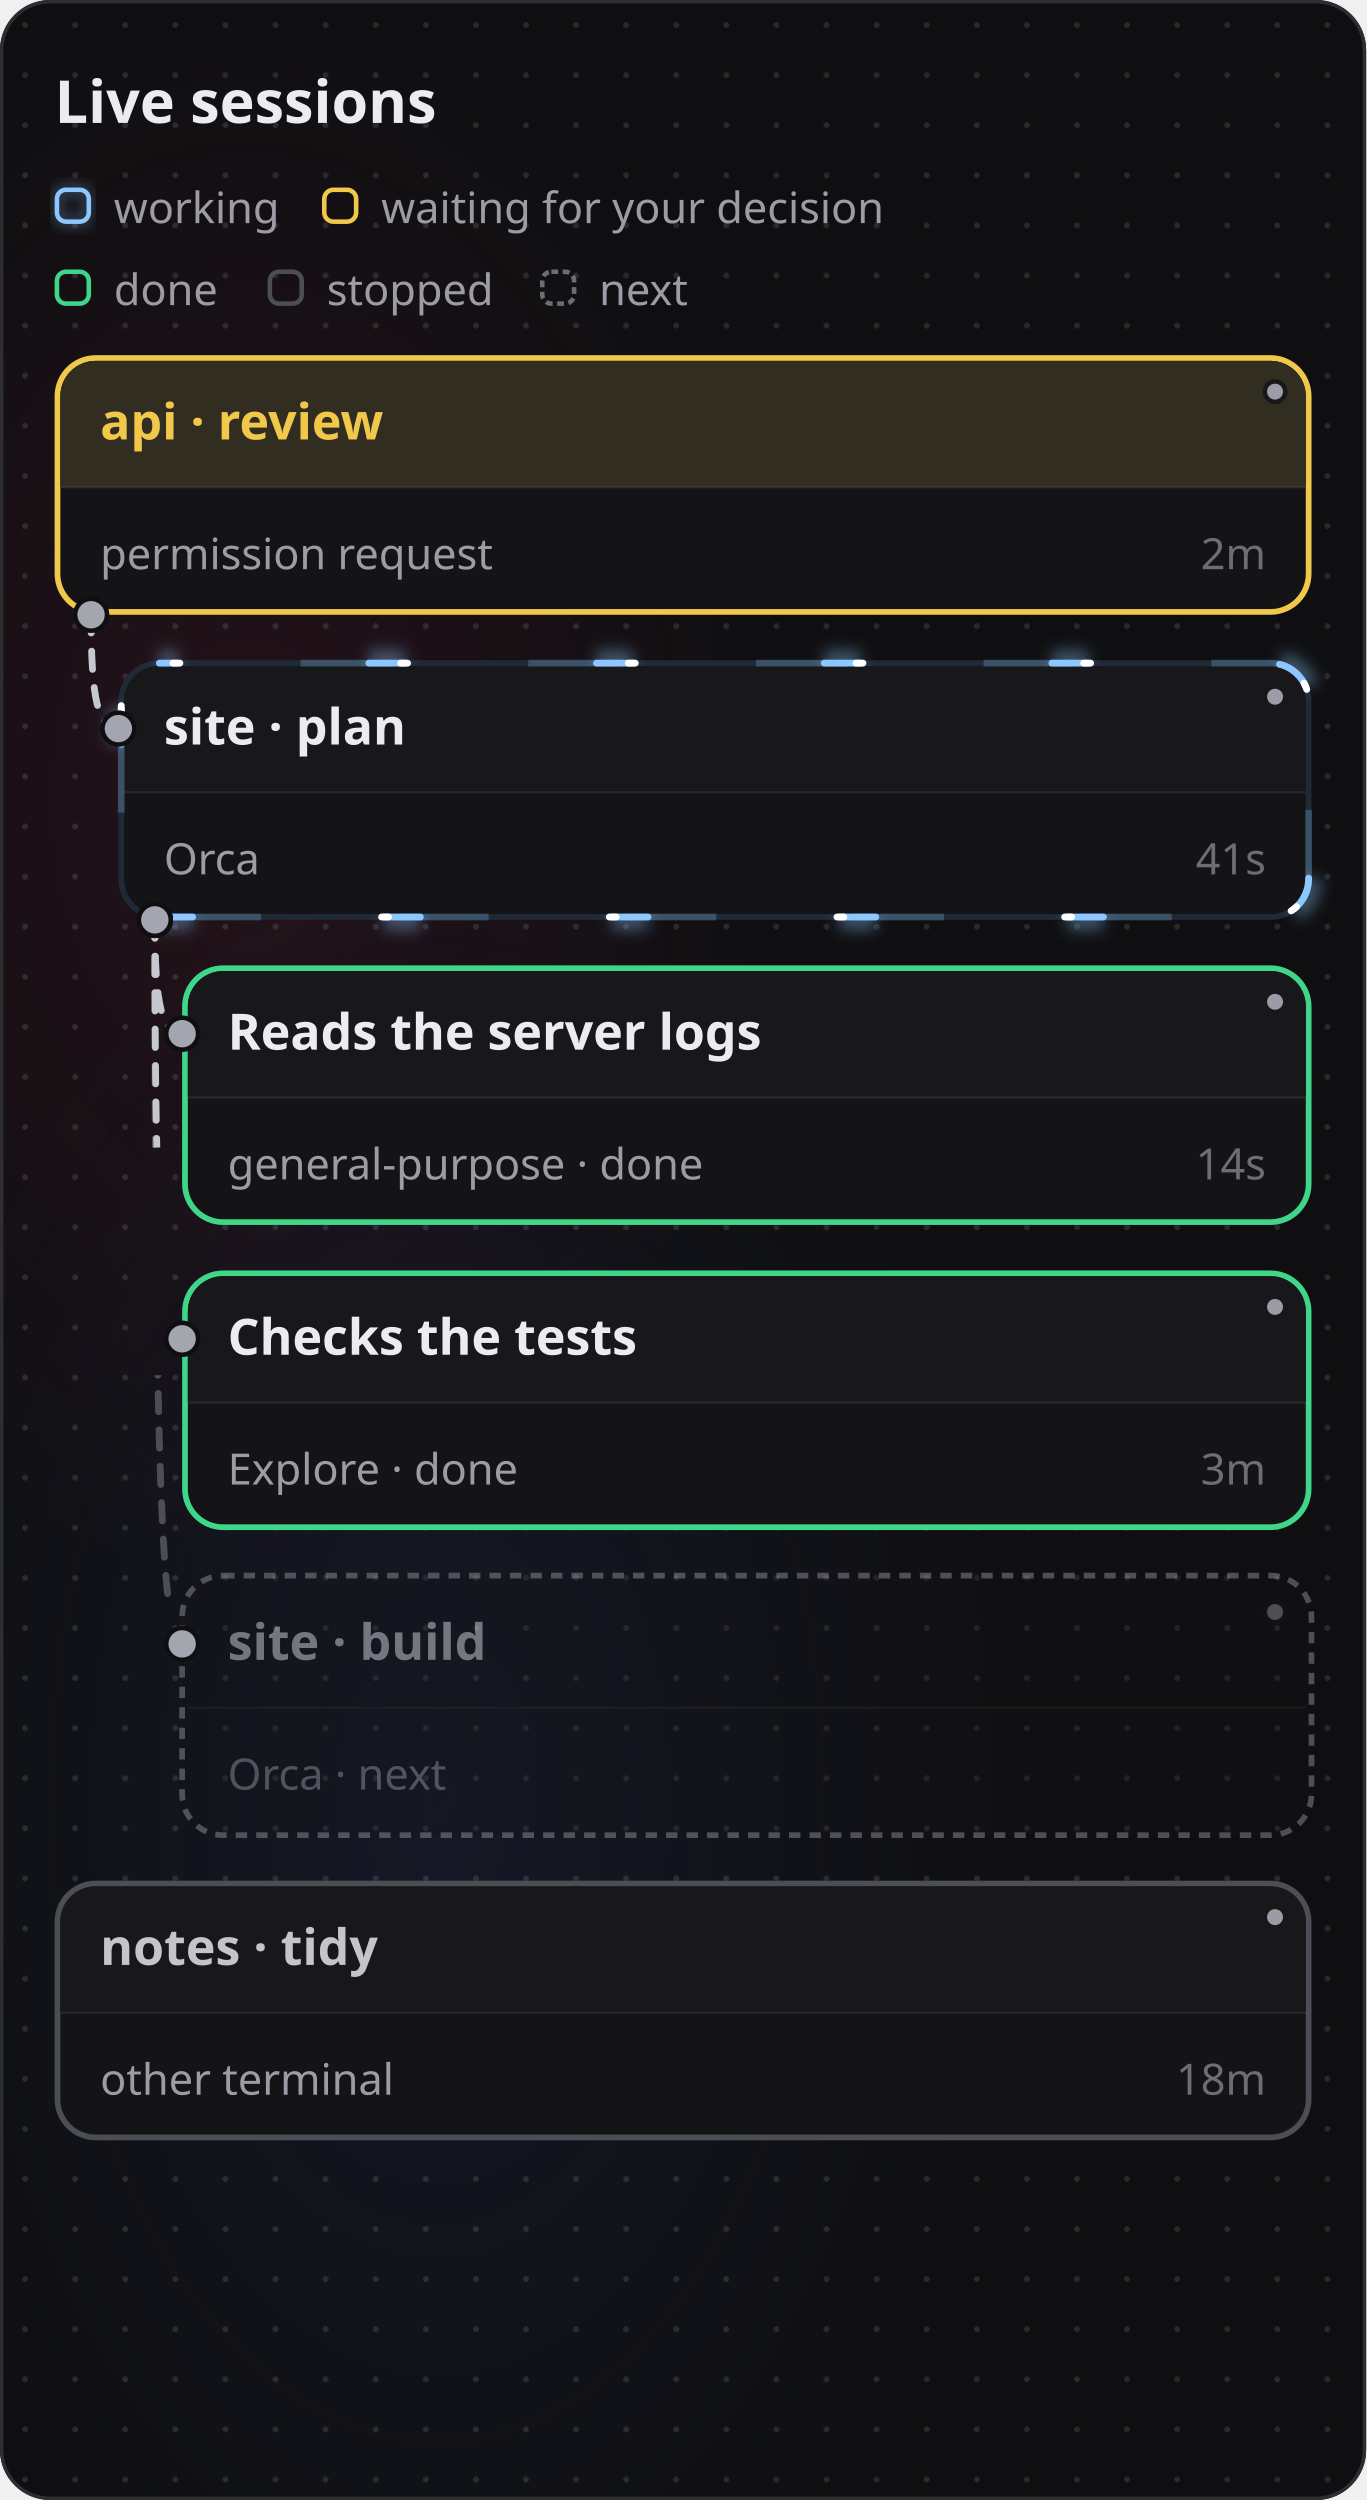
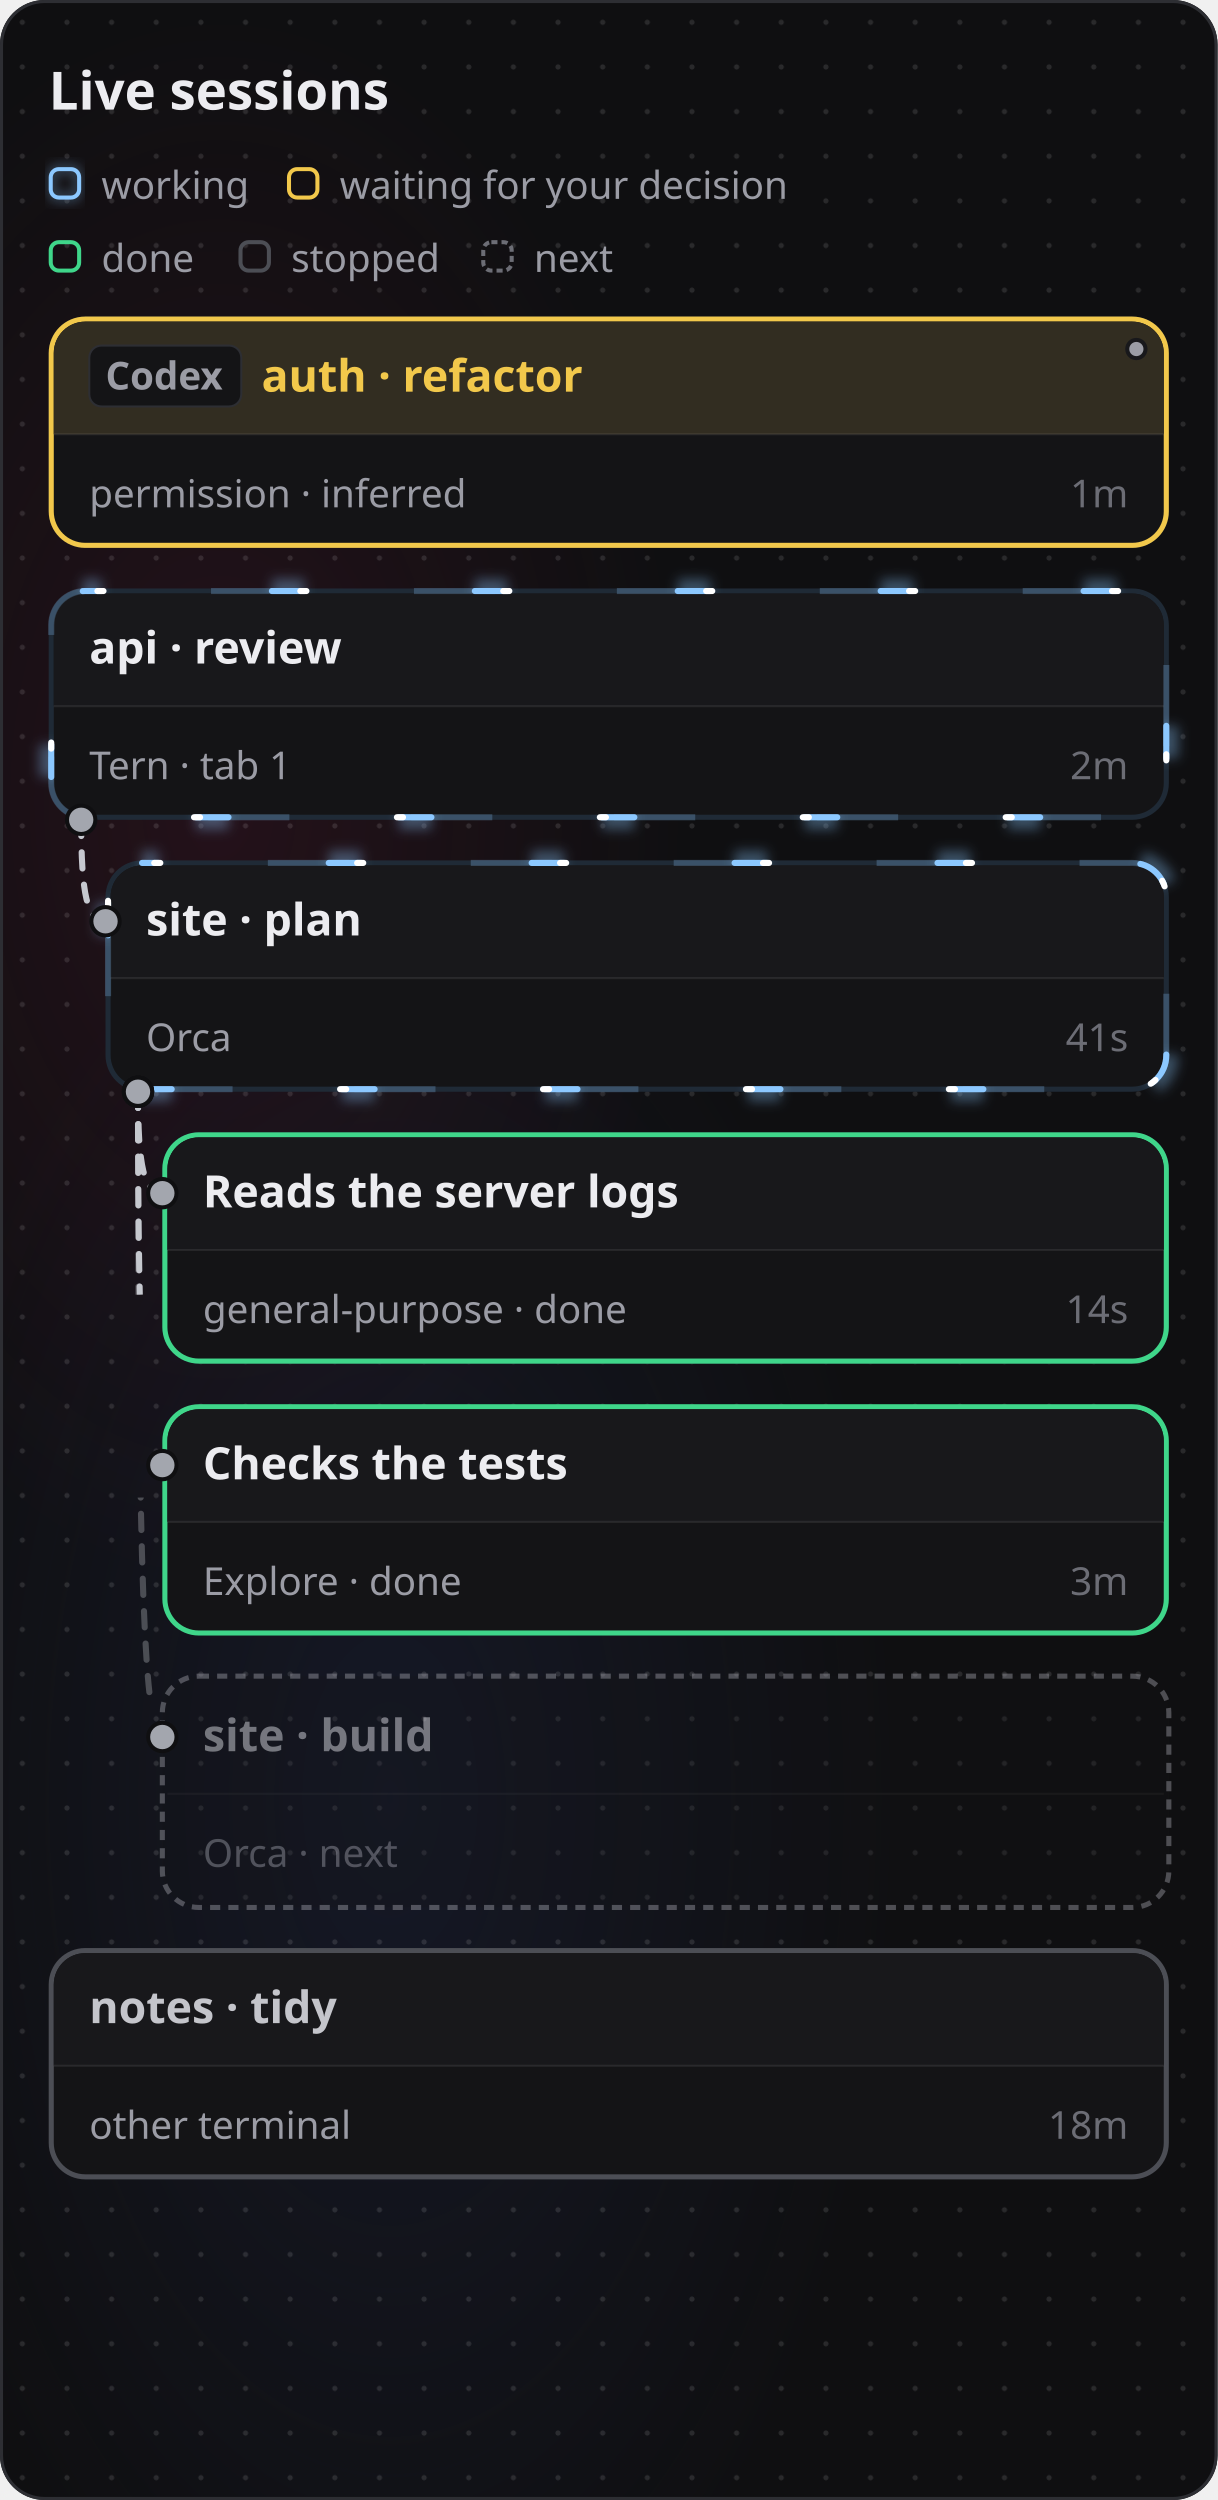
- <svg xmlns="http://www.w3.org/2000/svg" viewBox="0 0 600 1098" width="600" height="1098" role="img" aria-labelledby="t d">
-   <style>text{font-family:-apple-system,BlinkMacSystemFont,'Segoe UI','Noto Sans',Helvetica,Arial,sans-serif}.mono{font-family:ui-monospace,SFMono-Regular,'SF Mono',Menlo,Consolas,'Liberation Mono',monospace}.num{font-variant-numeric:tabular-nums}@keyframes in0{0%,0%{opacity:0;transform:translateY(6px)}3%,100%{opacity:1;transform:none}}.in0{animation:in0 14s cubic-bezier(.23,1,.32,1) infinite}@keyframes in1{0%,0.6%{opacity:0;transform:translateY(6px)}3.6%,100%{opacity:1;transform:none}}.in1{animation:in1 14s cubic-bezier(.23,1,.32,1) infinite}@keyframes in2{0%,1.2%{opacity:0;transform:translateY(6px)}4.2%,100%{opacity:1;transform:none}}.in2{animation:in2 14s cubic-bezier(.23,1,.32,1) infinite}@keyframes in3{0%,1.8%{opacity:0;transform:translateY(6px)}4.8%,100%{opacity:1;transform:none}}.in3{animation:in3 14s cubic-bezier(.23,1,.32,1) infinite}@keyframes in4{0%,2.4%{opacity:0;transform:translateY(6px)}5.4%,100%{opacity:1;transform:none}}.in4{animation:in4 14s cubic-bezier(.23,1,.32,1) infinite}@keyframes in5{0%,3%{opacity:0;transform:translateY(6px)}6%,100%{opacity:1;transform:none}}.in5{animation:in5 14s cubic-bezier(.23,1,.32,1) infinite}@keyframes in6{0%,3.6%{opacity:0;transform:translateY(6px)}6.6%,100%{opacity:1;transform:none}}.in6{animation:in6 14s cubic-bezier(.23,1,.32,1) infinite}@keyframes dr0{0%,3%{stroke-dashoffset:100}6.5%,100%{stroke-dashoffset:0}}.dr0{animation:dr0 14s cubic-bezier(.77,0,.175,1) infinite}@keyframes pt0{0%,3%{opacity:0}4.5%,100%{opacity:1}}.pt0{animation:pt0 14s cubic-bezier(.23,1,.32,1) infinite}@keyframes dr1{0%,3.6%{stroke-dashoffset:100}7.1%,100%{stroke-dashoffset:0}}.dr1{animation:dr1 14s cubic-bezier(.77,0,.175,1) infinite}@keyframes pt1{0%,3.6%{opacity:0}5.1%,100%{opacity:1}}.pt1{animation:pt1 14s cubic-bezier(.23,1,.32,1) infinite}@keyframes dr2{0%,4.2%{stroke-dashoffset:100}7.7%,100%{stroke-dashoffset:0}}.dr2{animation:dr2 14s cubic-bezier(.77,0,.175,1) infinite}@keyframes pt2{0%,4.2%{opacity:0}5.7%,100%{opacity:1}}.pt2{animation:pt2 14s cubic-bezier(.23,1,.32,1) infinite}@keyframes dr3{0%,4.8%{stroke-dashoffset:100}8.3%,100%{stroke-dashoffset:0}}.dr3{animation:dr3 14s cubic-bezier(.77,0,.175,1) infinite}@keyframes pt3{0%,4.8%{opacity:0}6.3%,100%{opacity:1}}.pt3{animation:pt3 14s cubic-bezier(.23,1,.32,1) infinite}@keyframes dr4{0%,6%{stroke-dashoffset:100}9.5%,100%{stroke-dashoffset:0}}.dr4{animation:dr4 14s cubic-bezier(.77,0,.175,1) infinite}@keyframes pt4{0%,6%{opacity:0}7.5%,100%{opacity:1}}.pt4{animation:pt4 14s cubic-bezier(.23,1,.32,1) infinite}@keyframes wA{0%,45%{opacity:0}48%,100%{opacity:1}}.wA{animation:wA 14s cubic-bezier(.23,1,.32,1) infinite}@keyframes pA{0%,45%{opacity:1}48%,100%{opacity:0}}.pA{opacity:0;animation:pA 14s cubic-bezier(.23,1,.32,1) infinite}@keyframes dC{0%,30%{opacity:0}33%,100%{opacity:1}}.dC{animation:dC 14s cubic-bezier(.23,1,.32,1) infinite}@keyframes pC{0%,30%{opacity:1}33%,100%{opacity:0}}.pC{opacity:0;animation:pC 14s cubic-bezier(.23,1,.32,1) infinite}@keyframes gone{0%,70%{opacity:1}73%,100%{opacity:0}}.gone{opacity:0;animation:gone 14s cubic-bezier(.23,1,.32,1) infinite}@keyframes fin{0%,96%{opacity:1}100%{opacity:0}}.fin{animation:fin 14s linear infinite}@keyframes spin{from{stroke-dashoffset:100}to{stroke-dashoffset:0}}.spin{animation:spin 3s linear infinite}@keyframes spint{from{stroke-dashoffset:130}to{stroke-dashoffset:30}}.spint{animation:spint 3s linear infinite}@keyframes spinh{from{stroke-dashoffset:86}to{stroke-dashoffset:-14}}.spinh{animation:spinh 3s linear infinite}.ph1{animation-delay:-1.1s}.ph2{animation-delay:-2.2s}.phn1{animation-delay:-.2s}.phn2{animation-delay:-.4s}@keyframes rmfade{from{opacity:0}}@media (prefers-reduced-motion:reduce){*{animation:none!important}.fin{animation:rmfade .8s cubic-bezier(.23,1,.32,1) both!important}}</style>
+ <svg xmlns="http://www.w3.org/2000/svg" viewBox="0 0 600 1232" width="600" height="1232" role="img" aria-labelledby="t d">
+   <style>text{font-family:-apple-system,BlinkMacSystemFont,'Segoe UI','Noto Sans',Helvetica,Arial,sans-serif}.mono{font-family:ui-monospace,SFMono-Regular,'SF Mono',Menlo,Consolas,'Liberation Mono',monospace}.num{font-variant-numeric:tabular-nums}@keyframes in0{0%,0%{opacity:0;transform:translateY(6px)}3%,100%{opacity:1;transform:none}}.in0{animation:in0 14s cubic-bezier(.23,1,.32,1) infinite}@keyframes in1{0%,0.6%{opacity:0;transform:translateY(6px)}3.6%,100%{opacity:1;transform:none}}.in1{animation:in1 14s cubic-bezier(.23,1,.32,1) infinite}@keyframes in2{0%,1.2%{opacity:0;transform:translateY(6px)}4.2%,100%{opacity:1;transform:none}}.in2{animation:in2 14s cubic-bezier(.23,1,.32,1) infinite}@keyframes in3{0%,1.8%{opacity:0;transform:translateY(6px)}4.8%,100%{opacity:1;transform:none}}.in3{animation:in3 14s cubic-bezier(.23,1,.32,1) infinite}@keyframes in4{0%,2.4%{opacity:0;transform:translateY(6px)}5.4%,100%{opacity:1;transform:none}}.in4{animation:in4 14s cubic-bezier(.23,1,.32,1) infinite}@keyframes in5{0%,3%{opacity:0;transform:translateY(6px)}6%,100%{opacity:1;transform:none}}.in5{animation:in5 14s cubic-bezier(.23,1,.32,1) infinite}@keyframes in6{0%,3.6%{opacity:0;transform:translateY(6px)}6.6%,100%{opacity:1;transform:none}}.in6{animation:in6 14s cubic-bezier(.23,1,.32,1) infinite}@keyframes in7{0%,4.2%{opacity:0;transform:translateY(6px)}7.2%,100%{opacity:1;transform:none}}.in7{animation:in7 14s cubic-bezier(.23,1,.32,1) infinite}@keyframes dr0{0%,3%{stroke-dashoffset:100}6.5%,100%{stroke-dashoffset:0}}.dr0{animation:dr0 14s cubic-bezier(.77,0,.175,1) infinite}@keyframes pt0{0%,3%{opacity:0}4.5%,100%{opacity:1}}.pt0{animation:pt0 14s cubic-bezier(.23,1,.32,1) infinite}@keyframes dr1{0%,3.6%{stroke-dashoffset:100}7.1%,100%{stroke-dashoffset:0}}.dr1{animation:dr1 14s cubic-bezier(.77,0,.175,1) infinite}@keyframes pt1{0%,3.6%{opacity:0}5.1%,100%{opacity:1}}.pt1{animation:pt1 14s cubic-bezier(.23,1,.32,1) infinite}@keyframes dr2{0%,4.2%{stroke-dashoffset:100}7.7%,100%{stroke-dashoffset:0}}.dr2{animation:dr2 14s cubic-bezier(.77,0,.175,1) infinite}@keyframes pt2{0%,4.2%{opacity:0}5.7%,100%{opacity:1}}.pt2{animation:pt2 14s cubic-bezier(.23,1,.32,1) infinite}@keyframes dr3{0%,4.8%{stroke-dashoffset:100}8.3%,100%{stroke-dashoffset:0}}.dr3{animation:dr3 14s cubic-bezier(.77,0,.175,1) infinite}@keyframes pt3{0%,4.8%{opacity:0}6.3%,100%{opacity:1}}.pt3{animation:pt3 14s cubic-bezier(.23,1,.32,1) infinite}@keyframes dr4{0%,6%{stroke-dashoffset:100}9.5%,100%{stroke-dashoffset:0}}.dr4{animation:dr4 14s cubic-bezier(.77,0,.175,1) infinite}@keyframes pt4{0%,6%{opacity:0}7.5%,100%{opacity:1}}.pt4{animation:pt4 14s cubic-bezier(.23,1,.32,1) infinite}@keyframes wH{0%,45%{opacity:0}48%,100%{opacity:1}}.wH{animation:wH 14s cubic-bezier(.23,1,.32,1) infinite}@keyframes pH{0%,45%{opacity:1}48%,100%{opacity:0}}.pH{opacity:0;animation:pH 14s cubic-bezier(.23,1,.32,1) infinite}@keyframes dC{0%,30%{opacity:0}33%,100%{opacity:1}}.dC{animation:dC 14s cubic-bezier(.23,1,.32,1) infinite}@keyframes pC{0%,30%{opacity:1}33%,100%{opacity:0}}.pC{opacity:0;animation:pC 14s cubic-bezier(.23,1,.32,1) infinite}@keyframes gone{0%,70%{opacity:1}73%,100%{opacity:0}}.gone{opacity:0;animation:gone 14s cubic-bezier(.23,1,.32,1) infinite}@keyframes fin{0%,96%{opacity:1}100%{opacity:0}}.fin{animation:fin 14s linear infinite}@keyframes spin{from{stroke-dashoffset:100}to{stroke-dashoffset:0}}.spin{animation:spin 3s linear infinite}@keyframes spint{from{stroke-dashoffset:130}to{stroke-dashoffset:30}}.spint{animation:spint 3s linear infinite}@keyframes spinh{from{stroke-dashoffset:86}to{stroke-dashoffset:-14}}.spinh{animation:spinh 3s linear infinite}.ph1{animation-delay:-1.1s}.ph2{animation-delay:-2.2s}.phn1{animation-delay:-.2s}.phn2{animation-delay:-.4s}@keyframes rmfade{from{opacity:0}}@media (prefers-reduced-motion:reduce){*{animation:none!important}.fin{animation:rmfade .8s cubic-bezier(.23,1,.32,1) both!important}}</style>
  <defs>
    <pattern id="dots" width="22" height="22" patternUnits="userSpaceOnUse">
      <circle cx="11" cy="11" r="1.3" fill="#ffffff1c" />
    </pattern>
    <radialGradient id="ga">
      <stop offset="0" stop-color="#7a1c3e33" />
      <stop offset=".7" stop-color="#7a1c3e00" />
    </radialGradient>
    <radialGradient id="gb">
      <stop offset="0" stop-color="#242e564d" />
      <stop offset=".7" stop-color="#242e5600" />
    </radialGradient>
    <filter id="glow" x="-20%" y="-40%" width="140%" height="180%">
      <feGaussianBlur stdDeviation="3" />
    </filter>
    <clipPath id="panel">
-       <rect width="600" height="1098" rx="22" />
+       <rect width="600" height="1232" rx="22" />
    </clipPath>
-     <mask id="m0" maskUnits="userSpaceOnUse" x="0" y="0" width="600" height="1098">
-       <path d="M40,270 C40,307.5 43,320 52,320" class="dr0" pathLength="100" stroke-dasharray="100 100" stroke-dashoffset="0" fill="none" stroke="#ffffff" stroke-width="16" />
-     </mask>
-     <mask id="m1" maskUnits="userSpaceOnUse" x="0" y="0" width="600" height="1098">
-       <path d="M68,404 C68,441.5 71,454 80,454" class="dr1" pathLength="100" stroke-dasharray="100 100" stroke-dashoffset="0" fill="none" stroke="#ffffff" stroke-width="16" />
-     </mask>
-     <mask id="m2" maskUnits="userSpaceOnUse" x="0" y="0" width="600" height="1098">
-       <path d="M68,404 C68,542 71,588 80,588" class="dr2" pathLength="100" stroke-dasharray="100 100" stroke-dashoffset="0" fill="none" stroke="#ffffff" stroke-width="16" />
-     </mask>
-     <mask id="m3" maskUnits="userSpaceOnUse" x="0" y="0" width="600" height="1098">
-       <path d="M68,404 C68,642.5 71,722 80,722" class="dr3" pathLength="100" stroke-dasharray="100 100" stroke-dashoffset="0" fill="none" stroke="#ffffff" stroke-width="16" />
-     </mask>
-     <mask id="m4" maskUnits="userSpaceOnUse" x="0" y="0" width="600" height="1098">
-       <path d="M40,940 C40,977.5 43,990 52,990" class="dr4" pathLength="100" stroke-dasharray="100 100" stroke-dashoffset="0" fill="none" stroke="#ffffff" stroke-width="16" />
+     <mask id="m0" maskUnits="userSpaceOnUse" x="0" y="0" width="600" height="1232">
+       <path d="M40,404 C40,441.5 43,454 52,454" class="dr0" pathLength="100" stroke-dasharray="100 100" stroke-dashoffset="0" fill="none" stroke="#ffffff" stroke-width="16" />
+     </mask>
+     <mask id="m1" maskUnits="userSpaceOnUse" x="0" y="0" width="600" height="1232">
+       <path d="M68,538 C68,575.5 71,588 80,588" class="dr1" pathLength="100" stroke-dasharray="100 100" stroke-dashoffset="0" fill="none" stroke="#ffffff" stroke-width="16" />
+     </mask>
+     <mask id="m2" maskUnits="userSpaceOnUse" x="0" y="0" width="600" height="1232">
+       <path d="M68,538 C68,676 71,722 80,722" class="dr2" pathLength="100" stroke-dasharray="100 100" stroke-dashoffset="0" fill="none" stroke="#ffffff" stroke-width="16" />
+     </mask>
+     <mask id="m3" maskUnits="userSpaceOnUse" x="0" y="0" width="600" height="1232">
+       <path d="M68,538 C68,776.5 71,856 80,856" class="dr3" pathLength="100" stroke-dasharray="100 100" stroke-dashoffset="0" fill="none" stroke="#ffffff" stroke-width="16" />
+     </mask>
+     <mask id="m4" maskUnits="userSpaceOnUse" x="0" y="0" width="600" height="1232">
+       <path d="M40,1074 C40,1111.5 43,1124 52,1124" class="dr4" pathLength="100" stroke-dasharray="100 100" stroke-dashoffset="0" fill="none" stroke="#ffffff" stroke-width="16" />
    </mask>
  </defs>
  <g clip-path="url(#panel)">
-     <rect width="600" height="1098" fill="#0f0f11" />
-     <ellipse cx="108" cy="351.36" rx="330" ry="494.1" fill="url(#ga)" />
-     <ellipse cx="192" cy="790.56" rx="360" ry="603.9" fill="url(#gb)" />
-     <rect width="600" height="1098" fill="url(#dots)" />
+     <rect width="600" height="1232" fill="#0f0f11" />
+     <ellipse cx="108" cy="394.24" rx="330" ry="554.4" fill="url(#ga)" />
+     <ellipse cx="192" cy="887.04" rx="360" ry="677.6" fill="url(#gb)" />
+     <rect width="600" height="1232" fill="url(#dots)" />
    <text x="24" y="54" font-size="26" font-weight="700" fill="#ececf0" data-free="1">Live sessions</text>
    <rect x="25" y="83.35" width="14" height="14" rx="4" fill="none" stroke="#8cc8ff59" stroke-width="4" filter="url(#glow)" />
    <rect x="25" y="83.35" width="14" height="14" rx="4" fill="none" stroke="#8cc8ff" stroke-width="2" />
    <text x="50" y="98" font-size="19" fill="#9b9ca5" data-box="50,79,76.48,26.6">working</text>
    <rect x="142.42" y="83.35" width="14" height="14" rx="4" fill="none" stroke="#f2c84b" stroke-width="2" />
    <text x="167.42" y="98" font-size="19" fill="#9b9ca5" data-box="167.42,79,268,26.6">waiting for your decision</text>
    <rect x="25" y="119.35" width="14" height="14" rx="4" fill="none" stroke="#3fd68a" stroke-width="2" />
    <text x="50" y="134" font-size="19" fill="#9b9ca5" data-box="50,115,44.56,26.6">done</text>
    <rect x="118.52" y="119.35" width="14" height="14" rx="4" fill="none" stroke="#4c4e55" stroke-width="2" />
    <text x="143.52" y="134" font-size="19" fill="#9b9ca5" data-box="143.52,115,76.48,26.6">stopped</text>
    <rect x="238.15" y="119.35" width="14" height="14" rx="4" fill="none" stroke="#6c6d75" stroke-width="2" stroke-dasharray="3 2" />
    <text x="263.15" y="134" font-size="19" fill="#9b9ca5" data-box="263.15,115,44.56,26.6">next</text>
    <g class="fin">
      <g>
        <g mask="url(#m0)">
-           <path d="M40,270 C40,307.5 43,320 52,320" fill="none" stroke="#c6c8cf" stroke-width="3" stroke-dasharray="8 8" stroke-linecap="round" />
+           <path d="M40,404 C40,441.5 43,454 52,454" fill="none" stroke="#c6c8cf" stroke-width="3" stroke-dasharray="8 8" stroke-linecap="round" />
        </g>
      </g>
      <g>
        <g mask="url(#m1)">
-           <path d="M68,404 C68,441.5 71,454 80,454" fill="none" stroke="#c6c8cf" stroke-width="3" stroke-dasharray="8 8" stroke-linecap="round" />
+           <path d="M68,538 C68,575.5 71,588 80,588" fill="none" stroke="#c6c8cf" stroke-width="3" stroke-dasharray="8 8" stroke-linecap="round" />
        </g>
      </g>
      <g>
        <g mask="url(#m2)">
-           <path d="M68,404 C68,542 71,588 80,588" fill="none" stroke="#c6c8cf" stroke-width="3" stroke-dasharray="8 8" stroke-linecap="round" />
+           <path d="M68,538 C68,676 71,722 80,722" fill="none" stroke="#c6c8cf" stroke-width="3" stroke-dasharray="8 8" stroke-linecap="round" />
        </g>
      </g>
      <g>
        <g mask="url(#m3)">
-           <path d="M68,404 C68,642.5 71,722 80,722" fill="none" stroke="#c6c8cf52" stroke-width="3" stroke-dasharray="8 8" stroke-linecap="round" />
+           <path d="M68,538 C68,776.5 71,856 80,856" fill="none" stroke="#c6c8cf52" stroke-width="3" stroke-dasharray="8 8" stroke-linecap="round" />
        </g>
      </g>
      <g class="gone">
        <g mask="url(#m4)">
-           <path d="M40,940 C40,977.5 43,990 52,990" fill="none" stroke="#c6c8cf" stroke-width="3" stroke-dasharray="8 8" stroke-linecap="round" />
+           <path d="M40,1074 C40,1111.5 43,1124 52,1124" fill="none" stroke="#c6c8cf" stroke-width="3" stroke-dasharray="8 8" stroke-linecap="round" />
        </g>
      </g>
      <g class="in0">
-         <rect x="24" y="156" width="552" height="114" rx="18" fill="#1f2a36" />
-         <rect class="wA" x="24" y="156" width="552" height="114" rx="18" fill="#f2c84b" />
-         <g class="pA">
-           <path d="M42,157.25 H558 A16.75,16.75 0 0 1 574.75,174 V252 A16.75,16.75 0 0 1 558,268.75 H42 A16.75,16.75 0 0 1 25.25,252 V174 A16.75,16.75 0 0 1 42,157.25 Z" pathLength="100" stroke-dasharray="16 84" stroke-dashoffset="8" class="spin ph0" fill="none" stroke="#8cc8ff59" stroke-width="12" filter="url(#glow)" />
-         </g>
-         <rect x="26.5" y="158.5" width="547" height="109" rx="15.5" fill="#141416" />
-         <path d="M26.5,214 V174 A15.5,15.5 0 0 1 42,158.5 H558 A15.5,15.5 0 0 1 573.5,174 V214 Z" fill="#18181b" />
-         <path class="wA" d="M26.5,214 V174 A15.5,15.5 0 0 1 42,158.5 H558 A15.5,15.5 0 0 1 573.5,174 V214 Z" fill="#f2c84b1f" />
-         <line x1="26.5" y1="214" x2="573.5" y2="214" stroke="#ffffff14" stroke-width="1" />
-         <text x="44" y="193" font-size="22" font-weight="700" class="pA" fill="#ececf0" data-box="44,156,508,58">api · review</text>
-         <text x="44" y="193" font-size="22" font-weight="700" class="wA" fill="#f2c84b" data-box="44,156,508,58">api · review</text>
-         <text x="44" y="250" font-size="19" class="pA" fill="#9b9ca5" data-box="44,214,462,56">Tern · tab 1</text>
-         <text x="44" y="250" font-size="19" class="wA" fill="#9b9ca5" data-box="44,214,462,56">permission request</text>
-         <text x="556" y="250" font-size="19" text-anchor="end" class="num" fill="#6c6d75" data-box="516,214,40,56">2m</text>
-         <circle cx="560" cy="172" r="4.5" fill="#9b9ca5" stroke="#18181b" stroke-width="2" />
-         <g class="pA">
-           <path d="M42,157.25 H558 A16.75,16.75 0 0 1 574.75,174 V252 A16.75,16.75 0 0 1 558,268.75 H42 A16.75,16.75 0 0 1 25.25,252 V174 A16.75,16.75 0 0 1 42,157.25 Z" pathLength="100" stroke-dasharray="40 60" stroke-dashoffset="38" class="spint ph0" fill="none" stroke="#8cc8ff40" stroke-width="3" />
-           <path d="M42,157.25 H558 A16.75,16.75 0 0 1 574.75,174 V252 A16.75,16.75 0 0 1 558,268.75 H42 A16.75,16.75 0 0 1 25.25,252 V174 A16.75,16.75 0 0 1 42,157.25 Z" pathLength="100" stroke-dasharray="16 84" stroke-dashoffset="8" class="spin ph0" fill="none" stroke="#8cc8ff" stroke-width="3" stroke-linecap="round" />
-           <path d="M42,157.25 H558 A16.75,16.75 0 0 1 574.75,174 V252 A16.75,16.75 0 0 1 558,268.75 H42 A16.75,16.75 0 0 1 25.25,252 V174 A16.75,16.75 0 0 1 42,157.25 Z" pathLength="100" stroke-dasharray="3 97" stroke-dashoffset="-6" class="spinh ph0" fill="none" stroke="#ffffff" stroke-width="3" stroke-linecap="round" />
+         <rect x="24" y="290" width="552" height="114" rx="18" fill="#1f2a36" />
+         <g>
+           <path d="M42,291.25 H558 A16.75,16.75 0 0 1 574.75,308 V386 A16.75,16.75 0 0 1 558,402.75 H42 A16.75,16.75 0 0 1 25.25,386 V308 A16.75,16.75 0 0 1 42,291.25 Z" pathLength="100" stroke-dasharray="16 84" stroke-dashoffset="8" class="spin ph0" fill="none" stroke="#8cc8ff59" stroke-width="12" filter="url(#glow)" />
+         </g>
+         <rect x="26.5" y="292.5" width="547" height="109" rx="15.5" fill="#141416" />
+         <path d="M26.5,348 V308 A15.5,15.5 0 0 1 42,292.5 H558 A15.5,15.5 0 0 1 573.5,308 V348 Z" fill="#18181b" />
+         <line x1="26.5" y1="348" x2="573.5" y2="348" stroke="#ffffff14" stroke-width="1" />
+         <text x="44" y="327" font-size="22" font-weight="700" fill="#ececf0" data-box="44,290,508,58">api · review</text>
+         <text x="44" y="384" font-size="19" fill="#9b9ca5" data-box="44,348,462,56">Tern · tab 1</text>
+         <text x="556" y="384" font-size="19" text-anchor="end" class="num" fill="#6c6d75" data-box="516,348,40,56">2m</text>
+         <g>
+           <path d="M42,291.25 H558 A16.75,16.75 0 0 1 574.75,308 V386 A16.75,16.75 0 0 1 558,402.75 H42 A16.75,16.75 0 0 1 25.25,386 V308 A16.75,16.75 0 0 1 42,291.25 Z" pathLength="100" stroke-dasharray="40 60" stroke-dashoffset="38" class="spint ph0" fill="none" stroke="#8cc8ff40" stroke-width="3" />
+           <path d="M42,291.25 H558 A16.75,16.75 0 0 1 574.75,308 V386 A16.75,16.75 0 0 1 558,402.75 H42 A16.75,16.75 0 0 1 25.25,386 V308 A16.75,16.75 0 0 1 42,291.25 Z" pathLength="100" stroke-dasharray="16 84" stroke-dashoffset="8" class="spin ph0" fill="none" stroke="#8cc8ff" stroke-width="3" stroke-linecap="round" />
+           <path d="M42,291.25 H558 A16.75,16.75 0 0 1 574.75,308 V386 A16.75,16.75 0 0 1 558,402.75 H42 A16.75,16.75 0 0 1 25.25,386 V308 A16.75,16.75 0 0 1 42,291.25 Z" pathLength="100" stroke-dasharray="3 97" stroke-dashoffset="-6" class="spinh ph0" fill="none" stroke="#ffffff" stroke-width="3" stroke-linecap="round" />
        </g>
      </g>
      <g class="in1">
-         <rect x="52" y="290" width="524" height="114" rx="18" fill="#1f2a36" />
-         <g>
-           <path d="M70,291.25 H558 A16.75,16.75 0 0 1 574.75,308 V386 A16.75,16.75 0 0 1 558,402.75 H70 A16.75,16.75 0 0 1 53.25,386 V308 A16.75,16.75 0 0 1 70,291.25 Z" pathLength="100" stroke-dasharray="16 84" stroke-dashoffset="8" class="spin phn1" fill="none" stroke="#8cc8ff59" stroke-width="12" filter="url(#glow)" />
-         </g>
-         <rect x="54.5" y="292.5" width="519" height="109" rx="15.5" fill="#141416" />
-         <path d="M54.5,348 V308 A15.5,15.5 0 0 1 70,292.5 H558 A15.5,15.5 0 0 1 573.5,308 V348 Z" fill="#18181b" />
-         <line x1="54.5" y1="348" x2="573.5" y2="348" stroke="#ffffff14" stroke-width="1" />
-         <text x="72" y="327" font-size="22" font-weight="700" fill="#ececf0" data-box="72,290,480,58">site · plan</text>
-         <text x="72" y="384" font-size="19" fill="#9b9ca5" data-box="72,348,434,56">Orca</text>
-         <text x="556" y="384" font-size="19" text-anchor="end" class="num" fill="#6c6d75" data-box="516,348,40,56">41s</text>
-         <circle cx="560" cy="306" r="4.5" fill="#9b9ca5" stroke="#18181b" stroke-width="2" />
-         <g>
-           <path d="M70,291.25 H558 A16.75,16.75 0 0 1 574.75,308 V386 A16.75,16.75 0 0 1 558,402.75 H70 A16.75,16.75 0 0 1 53.25,386 V308 A16.75,16.75 0 0 1 70,291.25 Z" pathLength="100" stroke-dasharray="40 60" stroke-dashoffset="38" class="spint phn1" fill="none" stroke="#8cc8ff40" stroke-width="3" />
-           <path d="M70,291.25 H558 A16.75,16.75 0 0 1 574.75,308 V386 A16.75,16.75 0 0 1 558,402.75 H70 A16.75,16.75 0 0 1 53.25,386 V308 A16.75,16.75 0 0 1 70,291.25 Z" pathLength="100" stroke-dasharray="16 84" stroke-dashoffset="8" class="spin phn1" fill="none" stroke="#8cc8ff" stroke-width="3" stroke-linecap="round" />
-           <path d="M70,291.25 H558 A16.75,16.75 0 0 1 574.75,308 V386 A16.75,16.75 0 0 1 558,402.75 H70 A16.75,16.75 0 0 1 53.25,386 V308 A16.75,16.75 0 0 1 70,291.25 Z" pathLength="100" stroke-dasharray="3 97" stroke-dashoffset="-6" class="spinh phn1" fill="none" stroke="#ffffff" stroke-width="3" stroke-linecap="round" />
+         <rect x="52" y="424" width="524" height="114" rx="18" fill="#1f2a36" />
+         <g>
+           <path d="M70,425.25 H558 A16.75,16.75 0 0 1 574.75,442 V520 A16.75,16.75 0 0 1 558,536.75 H70 A16.75,16.75 0 0 1 53.25,520 V442 A16.75,16.75 0 0 1 70,425.25 Z" pathLength="100" stroke-dasharray="16 84" stroke-dashoffset="8" class="spin phn1" fill="none" stroke="#8cc8ff59" stroke-width="12" filter="url(#glow)" />
+         </g>
+         <rect x="54.5" y="426.5" width="519" height="109" rx="15.5" fill="#141416" />
+         <path d="M54.5,482 V442 A15.5,15.5 0 0 1 70,426.5 H558 A15.5,15.5 0 0 1 573.5,442 V482 Z" fill="#18181b" />
+         <line x1="54.5" y1="482" x2="573.5" y2="482" stroke="#ffffff14" stroke-width="1" />
+         <text x="72" y="461" font-size="22" font-weight="700" fill="#ececf0" data-box="72,424,480,58">site · plan</text>
+         <text x="72" y="518" font-size="19" fill="#9b9ca5" data-box="72,482,434,56">Orca</text>
+         <text x="556" y="518" font-size="19" text-anchor="end" class="num" fill="#6c6d75" data-box="516,482,40,56">41s</text>
+         <g>
+           <path d="M70,425.25 H558 A16.75,16.75 0 0 1 574.75,442 V520 A16.75,16.75 0 0 1 558,536.75 H70 A16.75,16.75 0 0 1 53.25,520 V442 A16.75,16.75 0 0 1 70,425.25 Z" pathLength="100" stroke-dasharray="40 60" stroke-dashoffset="38" class="spint phn1" fill="none" stroke="#8cc8ff40" stroke-width="3" />
+           <path d="M70,425.25 H558 A16.75,16.75 0 0 1 574.75,442 V520 A16.75,16.75 0 0 1 558,536.75 H70 A16.75,16.75 0 0 1 53.25,520 V442 A16.75,16.75 0 0 1 70,425.25 Z" pathLength="100" stroke-dasharray="16 84" stroke-dashoffset="8" class="spin phn1" fill="none" stroke="#8cc8ff" stroke-width="3" stroke-linecap="round" />
+           <path d="M70,425.25 H558 A16.75,16.75 0 0 1 574.75,442 V520 A16.75,16.75 0 0 1 558,536.75 H70 A16.75,16.75 0 0 1 53.25,520 V442 A16.75,16.75 0 0 1 70,425.25 Z" pathLength="100" stroke-dasharray="3 97" stroke-dashoffset="-6" class="spinh phn1" fill="none" stroke="#ffffff" stroke-width="3" stroke-linecap="round" />
        </g>
      </g>
      <g class="in2">
-         <rect x="80" y="424" width="496" height="114" rx="18" fill="#1f2a36" />
-         <rect class="dC" x="80" y="424" width="496" height="114" rx="18" fill="#3fd68a" />
+         <rect x="80" y="558" width="496" height="114" rx="18" fill="#1f2a36" />
+         <rect class="dC" x="80" y="558" width="496" height="114" rx="18" fill="#3fd68a" />
        <g class="pC">
-           <path d="M98,425.25 H558 A16.75,16.75 0 0 1 574.75,442 V520 A16.75,16.75 0 0 1 558,536.75 H98 A16.75,16.75 0 0 1 81.25,520 V442 A16.75,16.75 0 0 1 98,425.25 Z" pathLength="100" stroke-dasharray="16 84" stroke-dashoffset="8" class="spin phn2" fill="none" stroke="#8cc8ff59" stroke-width="12" filter="url(#glow)" />
-         </g>
-         <rect x="82.5" y="426.5" width="491" height="109" rx="15.5" fill="#141416" />
-         <path d="M82.5,482 V442 A15.5,15.5 0 0 1 98,426.5 H558 A15.5,15.5 0 0 1 573.5,442 V482 Z" fill="#18181b" />
-         <line x1="82.5" y1="482" x2="573.5" y2="482" stroke="#ffffff14" stroke-width="1" />
-         <text x="100" y="461" font-size="22" font-weight="700" fill="#ececf0" data-box="100,424,452,58">Reads the server logs</text>
-         <text x="100" y="518" font-size="19" class="pC" fill="#9b9ca5" data-box="100,482,406,56">general-purpose</text>
-         <text x="100" y="518" font-size="19" class="dC" fill="#9b9ca5" data-box="100,482,406,56">general-purpose · done</text>
-         <text x="556" y="518" font-size="19" text-anchor="end" class="num" fill="#6c6d75" data-box="516,482,40,56">14s</text>
-         <circle cx="560" cy="440" r="4.5" fill="#9b9ca5" stroke="#18181b" stroke-width="2" />
-         <g class="pC">
-           <path d="M98,425.25 H558 A16.75,16.75 0 0 1 574.75,442 V520 A16.75,16.75 0 0 1 558,536.75 H98 A16.75,16.75 0 0 1 81.25,520 V442 A16.75,16.75 0 0 1 98,425.25 Z" pathLength="100" stroke-dasharray="40 60" stroke-dashoffset="38" class="spint phn2" fill="none" stroke="#8cc8ff40" stroke-width="3" />
-           <path d="M98,425.25 H558 A16.75,16.75 0 0 1 574.75,442 V520 A16.75,16.75 0 0 1 558,536.75 H98 A16.75,16.75 0 0 1 81.25,520 V442 A16.75,16.75 0 0 1 98,425.25 Z" pathLength="100" stroke-dasharray="16 84" stroke-dashoffset="8" class="spin phn2" fill="none" stroke="#8cc8ff" stroke-width="3" stroke-linecap="round" />
-           <path d="M98,425.25 H558 A16.75,16.75 0 0 1 574.75,442 V520 A16.75,16.75 0 0 1 558,536.75 H98 A16.75,16.75 0 0 1 81.25,520 V442 A16.75,16.75 0 0 1 98,425.25 Z" pathLength="100" stroke-dasharray="3 97" stroke-dashoffset="-6" class="spinh phn2" fill="none" stroke="#ffffff" stroke-width="3" stroke-linecap="round" />
-         </g>
-       </g>
-       <g class="in3">
-         <rect x="80" y="558" width="496" height="114" rx="18" fill="#3fd68a" />
+           <path d="M98,559.25 H558 A16.75,16.75 0 0 1 574.75,576 V654 A16.75,16.75 0 0 1 558,670.75 H98 A16.75,16.75 0 0 1 81.25,654 V576 A16.75,16.75 0 0 1 98,559.25 Z" pathLength="100" stroke-dasharray="16 84" stroke-dashoffset="8" class="spin phn2" fill="none" stroke="#8cc8ff59" stroke-width="12" filter="url(#glow)" />
+         </g>
        <rect x="82.5" y="560.5" width="491" height="109" rx="15.5" fill="#141416" />
        <path d="M82.5,616 V576 A15.5,15.5 0 0 1 98,560.5 H558 A15.5,15.5 0 0 1 573.5,576 V616 Z" fill="#18181b" />
        <line x1="82.5" y1="616" x2="573.5" y2="616" stroke="#ffffff14" stroke-width="1" />
-         <text x="100" y="595" font-size="22" font-weight="700" fill="#ececf0" data-box="100,558,452,58">Checks the tests</text>
-         <text x="100" y="652" font-size="19" fill="#9b9ca5" data-box="100,616,406,56">Explore · done</text>
-         <text x="556" y="652" font-size="19" text-anchor="end" class="num" fill="#6c6d75" data-box="516,616,40,56">3m</text>
-         <circle cx="560" cy="574" r="4.5" fill="#9b9ca5" stroke="#18181b" stroke-width="2" />
+         <text x="100" y="595" font-size="22" font-weight="700" fill="#ececf0" data-box="100,558,452,58">Reads the server logs</text>
+         <text x="100" y="652" font-size="19" class="pC" fill="#9b9ca5" data-box="100,616,406,56">general-purpose</text>
+         <text x="100" y="652" font-size="19" class="dC" fill="#9b9ca5" data-box="100,616,406,56">general-purpose · done</text>
+         <text x="556" y="652" font-size="19" text-anchor="end" class="num" fill="#6c6d75" data-box="516,616,40,56">14s</text>
+         <g class="pC">
+           <path d="M98,559.25 H558 A16.75,16.75 0 0 1 574.75,576 V654 A16.75,16.75 0 0 1 558,670.75 H98 A16.75,16.75 0 0 1 81.25,654 V576 A16.75,16.75 0 0 1 98,559.25 Z" pathLength="100" stroke-dasharray="40 60" stroke-dashoffset="38" class="spint phn2" fill="none" stroke="#8cc8ff40" stroke-width="3" />
+           <path d="M98,559.25 H558 A16.75,16.75 0 0 1 574.75,576 V654 A16.75,16.75 0 0 1 558,670.75 H98 A16.75,16.75 0 0 1 81.25,654 V576 A16.75,16.75 0 0 1 98,559.25 Z" pathLength="100" stroke-dasharray="16 84" stroke-dashoffset="8" class="spin phn2" fill="none" stroke="#8cc8ff" stroke-width="3" stroke-linecap="round" />
+           <path d="M98,559.25 H558 A16.75,16.75 0 0 1 574.75,576 V654 A16.75,16.75 0 0 1 558,670.75 H98 A16.75,16.75 0 0 1 81.25,654 V576 A16.75,16.75 0 0 1 98,559.25 Z" pathLength="100" stroke-dasharray="3 97" stroke-dashoffset="-6" class="spinh phn2" fill="none" stroke="#ffffff" stroke-width="3" stroke-linecap="round" />
+         </g>
+       </g>
+       <g class="in3">
+         <rect x="80" y="692" width="496" height="114" rx="18" fill="#3fd68a" />
+         <rect x="82.5" y="694.5" width="491" height="109" rx="15.5" fill="#141416" />
+         <path d="M82.5,750 V710 A15.5,15.5 0 0 1 98,694.5 H558 A15.5,15.5 0 0 1 573.5,710 V750 Z" fill="#18181b" />
+         <line x1="82.5" y1="750" x2="573.5" y2="750" stroke="#ffffff14" stroke-width="1" />
+         <text x="100" y="729" font-size="22" font-weight="700" fill="#ececf0" data-box="100,692,452,58">Checks the tests</text>
+         <text x="100" y="786" font-size="19" fill="#9b9ca5" data-box="100,750,406,56">Explore · done</text>
+         <text x="556" y="786" font-size="19" text-anchor="end" class="num" fill="#6c6d75" data-box="516,750,40,56">3m</text>
      </g>
      <g class="in4">
        <g opacity=".45">
-           <rect x="80" y="692" width="496" height="114" rx="18" fill="#14141699" stroke="#9b9ca5" stroke-width="2.5" stroke-dasharray="5 4" />
-           <line x1="82.5" y1="750" x2="573.5" y2="750" stroke="#ffffff14" stroke-width="1" />
-           <text x="100" y="729" font-size="22" font-weight="700" fill="#ececf0" data-box="100,692,452,58">site · build</text>
-           <text x="100" y="786" font-size="19" fill="#9b9ca5" data-box="100,750,406,56">Orca · next</text>
-           <circle cx="560" cy="708" r="4.5" fill="#9b9ca5" stroke="#18181b" stroke-width="2" />
+           <rect x="80" y="826" width="496" height="114" rx="18" fill="#14141699" stroke="#9b9ca5" stroke-width="2.5" stroke-dasharray="5 4" />
+           <line x1="82.5" y1="884" x2="573.5" y2="884" stroke="#ffffff14" stroke-width="1" />
+           <text x="100" y="863" font-size="22" font-weight="700" fill="#ececf0" data-box="100,826,452,58">site · build</text>
+           <text x="100" y="920" font-size="19" fill="#9b9ca5" data-box="100,884,406,56">Orca · next</text>
        </g>
      </g>
      <g class="in5">
-         <rect x="24" y="826" width="552" height="114" rx="18" fill="#4c4e55" />
-         <rect x="26.5" y="828.5" width="547" height="109" rx="15.5" fill="#141416" />
-         <path d="M26.5,884 V844 A15.5,15.5 0 0 1 42,828.5 H558 A15.5,15.5 0 0 1 573.5,844 V884 Z" fill="#18181b" />
-         <line x1="26.5" y1="884" x2="573.5" y2="884" stroke="#ffffff14" stroke-width="1" />
-         <text x="44" y="863" font-size="22" font-weight="700" fill="#c4c5cb" data-box="44,826,508,58">notes · tidy</text>
-         <text x="44" y="920" font-size="19" fill="#9b9ca5" data-box="44,884,462,56">other terminal</text>
-         <text x="556" y="920" font-size="19" text-anchor="end" class="num" fill="#6c6d75" data-box="516,884,40,56">18m</text>
-         <circle cx="560" cy="842" r="4.5" fill="#9b9ca5" stroke="#18181b" stroke-width="2" />
+         <rect x="24" y="960" width="552" height="114" rx="18" fill="#4c4e55" />
+         <rect x="26.5" y="962.5" width="547" height="109" rx="15.5" fill="#141416" />
+         <path d="M26.5,1018 V978 A15.5,15.5 0 0 1 42,962.5 H558 A15.5,15.5 0 0 1 573.5,978 V1018 Z" fill="#18181b" />
+         <line x1="26.5" y1="1018" x2="573.5" y2="1018" stroke="#ffffff14" stroke-width="1" />
+         <text x="44" y="997" font-size="22" font-weight="700" fill="#c4c5cb" data-box="44,960,508,58">notes · tidy</text>
+         <text x="44" y="1054" font-size="19" fill="#9b9ca5" data-box="44,1018,462,56">other terminal</text>
+         <text x="556" y="1054" font-size="19" text-anchor="end" class="num" fill="#6c6d75" data-box="516,1018,40,56">18m</text>
      </g>
      <g class="gone">
        <g class="in6">
          <g opacity=".6">
-             <rect x="52" y="960" width="524" height="114" rx="18" fill="#3fd68a59" />
-             <rect x="54.5" y="962.5" width="519" height="109" rx="15.5" fill="#141416" />
-             <path d="M54.5,1018 V978 A15.5,15.5 0 0 1 70,962.5 H558 A15.5,15.5 0 0 1 573.5,978 V1018 Z" fill="#18181b" />
-             <line x1="54.5" y1="1018" x2="573.5" y2="1018" stroke="#ffffff14" stroke-width="1" />
-             <text x="72" y="997" font-size="22" font-weight="700" fill="#ececf0" data-box="72,960,480,58">docs · fix</text>
-             <text x="72" y="1054" font-size="19" fill="#9b9ca5" data-box="72,1018,434,56">in the background</text>
-             <text x="556" y="1054" font-size="19" text-anchor="end" class="num" fill="#6c6d75" data-box="516,1018,40,56">9m</text>
-             <circle cx="560" cy="976" r="4.5" fill="#9b9ca5" stroke="#18181b" stroke-width="2" />
+             <rect x="52" y="1094" width="524" height="114" rx="18" fill="#3fd68a59" />
+             <rect x="54.5" y="1096.5" width="519" height="109" rx="15.5" fill="#141416" />
+             <path d="M54.5,1152 V1112 A15.5,15.5 0 0 1 70,1096.5 H558 A15.5,15.5 0 0 1 573.5,1112 V1152 Z" fill="#18181b" />
+             <line x1="54.5" y1="1152" x2="573.5" y2="1152" stroke="#ffffff14" stroke-width="1" />
+             <text x="72" y="1131" font-size="22" font-weight="700" fill="#ececf0" data-box="72,1094,480,58">docs · fix</text>
+             <text x="72" y="1188" font-size="19" fill="#9b9ca5" data-box="72,1152,434,56">in the background</text>
+             <text x="556" y="1188" font-size="19" text-anchor="end" class="num" fill="#6c6d75" data-box="516,1152,40,56">9m</text>
          </g>
        </g>
      </g>
+       <g class="in7">
+         <rect x="24" y="156" width="552" height="114" rx="18" fill="#1f2a36" />
+         <rect class="wH" x="24" y="156" width="552" height="114" rx="18" fill="#f2c84b" />
+         <g class="pH">
+           <path d="M42,157.25 H558 A16.75,16.75 0 0 1 574.75,174 V252 A16.75,16.75 0 0 1 558,268.75 H42 A16.75,16.75 0 0 1 25.25,252 V174 A16.75,16.75 0 0 1 42,157.25 Z" pathLength="100" stroke-dasharray="16 84" stroke-dashoffset="8" class="spin phn1" fill="none" stroke="#8cc8ff59" stroke-width="12" filter="url(#glow)" />
+         </g>
+         <rect x="26.5" y="158.5" width="547" height="109" rx="15.5" fill="#141416" />
+         <path d="M26.5,214 V174 A15.5,15.5 0 0 1 42,158.5 H558 A15.5,15.5 0 0 1 573.5,174 V214 Z" fill="#18181b" />
+         <path class="wH" d="M26.5,214 V174 A15.5,15.5 0 0 1 42,158.5 H558 A15.5,15.5 0 0 1 573.5,174 V214 Z" fill="#f2c84b1f" />
+         <line x1="26.5" y1="214" x2="573.5" y2="214" stroke="#ffffff14" stroke-width="1" />
+         <rect x="44" y="170.3" width="74.9" height="30" rx="6" fill="#141416" stroke="#2d2e33" stroke-width="1" />
+         <text x="52" y="191.95" font-size="19" font-weight="600" fill="#9b9ca5" data-box="52,170.3,58.9,30">Codex</text>
+         <text x="128.9" y="193" font-size="22" font-weight="700" class="pH" fill="#ececf0" data-box="128.9,156,423.1,58">auth · refactor</text>
+         <text x="128.9" y="193" font-size="22" font-weight="700" class="wH" fill="#f2c84b" data-box="128.9,156,423.1,58">auth · refactor</text>
+         <text x="44" y="250" font-size="19" class="pH" fill="#9b9ca5" data-box="44,214,462,56">Codex app</text>
+         <text x="44" y="250" font-size="19" class="wH" fill="#9b9ca5" data-box="44,214,462,56">permission · inferred</text>
+         <text x="556" y="250" font-size="19" text-anchor="end" class="num" fill="#6c6d75" data-box="516,214,40,56">1m</text>
+         <circle class="wH" cx="560" cy="172" r="4.5" fill="#9b9ca5" stroke="#18181b" stroke-width="2" />
+         <g class="pH">
+           <path d="M42,157.25 H558 A16.75,16.75 0 0 1 574.75,174 V252 A16.75,16.75 0 0 1 558,268.75 H42 A16.75,16.75 0 0 1 25.25,252 V174 A16.75,16.75 0 0 1 42,157.25 Z" pathLength="100" stroke-dasharray="40 60" stroke-dashoffset="38" class="spint phn1" fill="none" stroke="#8cc8ff40" stroke-width="3" />
+           <path d="M42,157.25 H558 A16.75,16.75 0 0 1 574.75,174 V252 A16.75,16.75 0 0 1 558,268.75 H42 A16.75,16.75 0 0 1 25.25,252 V174 A16.75,16.75 0 0 1 42,157.25 Z" pathLength="100" stroke-dasharray="16 84" stroke-dashoffset="8" class="spin phn1" fill="none" stroke="#8cc8ff" stroke-width="3" stroke-linecap="round" />
+           <path d="M42,157.25 H558 A16.75,16.75 0 0 1 574.75,174 V252 A16.75,16.75 0 0 1 558,268.75 H42 A16.75,16.75 0 0 1 25.25,252 V174 A16.75,16.75 0 0 1 42,157.25 Z" pathLength="100" stroke-dasharray="3 97" stroke-dashoffset="-6" class="spinh phn1" fill="none" stroke="#ffffff" stroke-width="3" stroke-linecap="round" />
+         </g>
+       </g>
      <g>
        <g class="pt0">
-           <circle cx="40" cy="270" r="7" fill="#a3a6ae" stroke="#0f0f11" stroke-width="2" />
-           <circle cx="52" cy="320" r="7" fill="#a3a6ae" stroke="#0f0f11" stroke-width="2" />
+           <circle cx="40" cy="404" r="7" fill="#a3a6ae" stroke="#0f0f11" stroke-width="2" />
+           <circle cx="52" cy="454" r="7" fill="#a3a6ae" stroke="#0f0f11" stroke-width="2" />
        </g>
      </g>
      <g>
        <g class="pt1">
-           <circle cx="68" cy="404" r="7" fill="#a3a6ae" stroke="#0f0f11" stroke-width="2" />
-           <circle cx="80" cy="454" r="7" fill="#a3a6ae" stroke="#0f0f11" stroke-width="2" />
+           <circle cx="68" cy="538" r="7" fill="#a3a6ae" stroke="#0f0f11" stroke-width="2" />
+           <circle cx="80" cy="588" r="7" fill="#a3a6ae" stroke="#0f0f11" stroke-width="2" />
        </g>
      </g>
      <g>
        <g class="pt2">
-           <circle cx="68" cy="404" r="7" fill="#a3a6ae" stroke="#0f0f11" stroke-width="2" />
-           <circle cx="80" cy="588" r="7" fill="#a3a6ae" stroke="#0f0f11" stroke-width="2" />
+           <circle cx="68" cy="538" r="7" fill="#a3a6ae" stroke="#0f0f11" stroke-width="2" />
+           <circle cx="80" cy="722" r="7" fill="#a3a6ae" stroke="#0f0f11" stroke-width="2" />
        </g>
      </g>
      <g>
        <g class="pt3">
-           <circle cx="68" cy="404" r="7" fill="#a3a6ae" stroke="#0f0f11" stroke-width="2" />
-           <circle cx="80" cy="722" r="7" fill="#a3a6ae" stroke="#0f0f11" stroke-width="2" />
+           <circle cx="68" cy="538" r="7" fill="#a3a6ae" stroke="#0f0f11" stroke-width="2" />
+           <circle cx="80" cy="856" r="7" fill="#a3a6ae" stroke="#0f0f11" stroke-width="2" />
        </g>
      </g>
      <g class="gone">
        <g class="pt4">
-           <circle cx="40" cy="940" r="7" fill="#a3a6ae" stroke="#0f0f11" stroke-width="2" />
-           <circle cx="52" cy="990" r="7" fill="#a3a6ae" stroke="#0f0f11" stroke-width="2" />
+           <circle cx="40" cy="1074" r="7" fill="#a3a6ae" stroke="#0f0f11" stroke-width="2" />
+           <circle cx="52" cy="1124" r="7" fill="#a3a6ae" stroke="#0f0f11" stroke-width="2" />
        </g>
      </g>
    </g>
  </g>
-   <rect x=".75" y=".75" width="598.5" height="1096.5" rx="21.25" fill="none" stroke="#2d2e33" stroke-width="1.5" />
+   <rect x=".75" y=".75" width="598.5" height="1230.5" rx="21.25" fill="none" stroke="#2d2e33" stroke-width="1.5" />
</svg>
